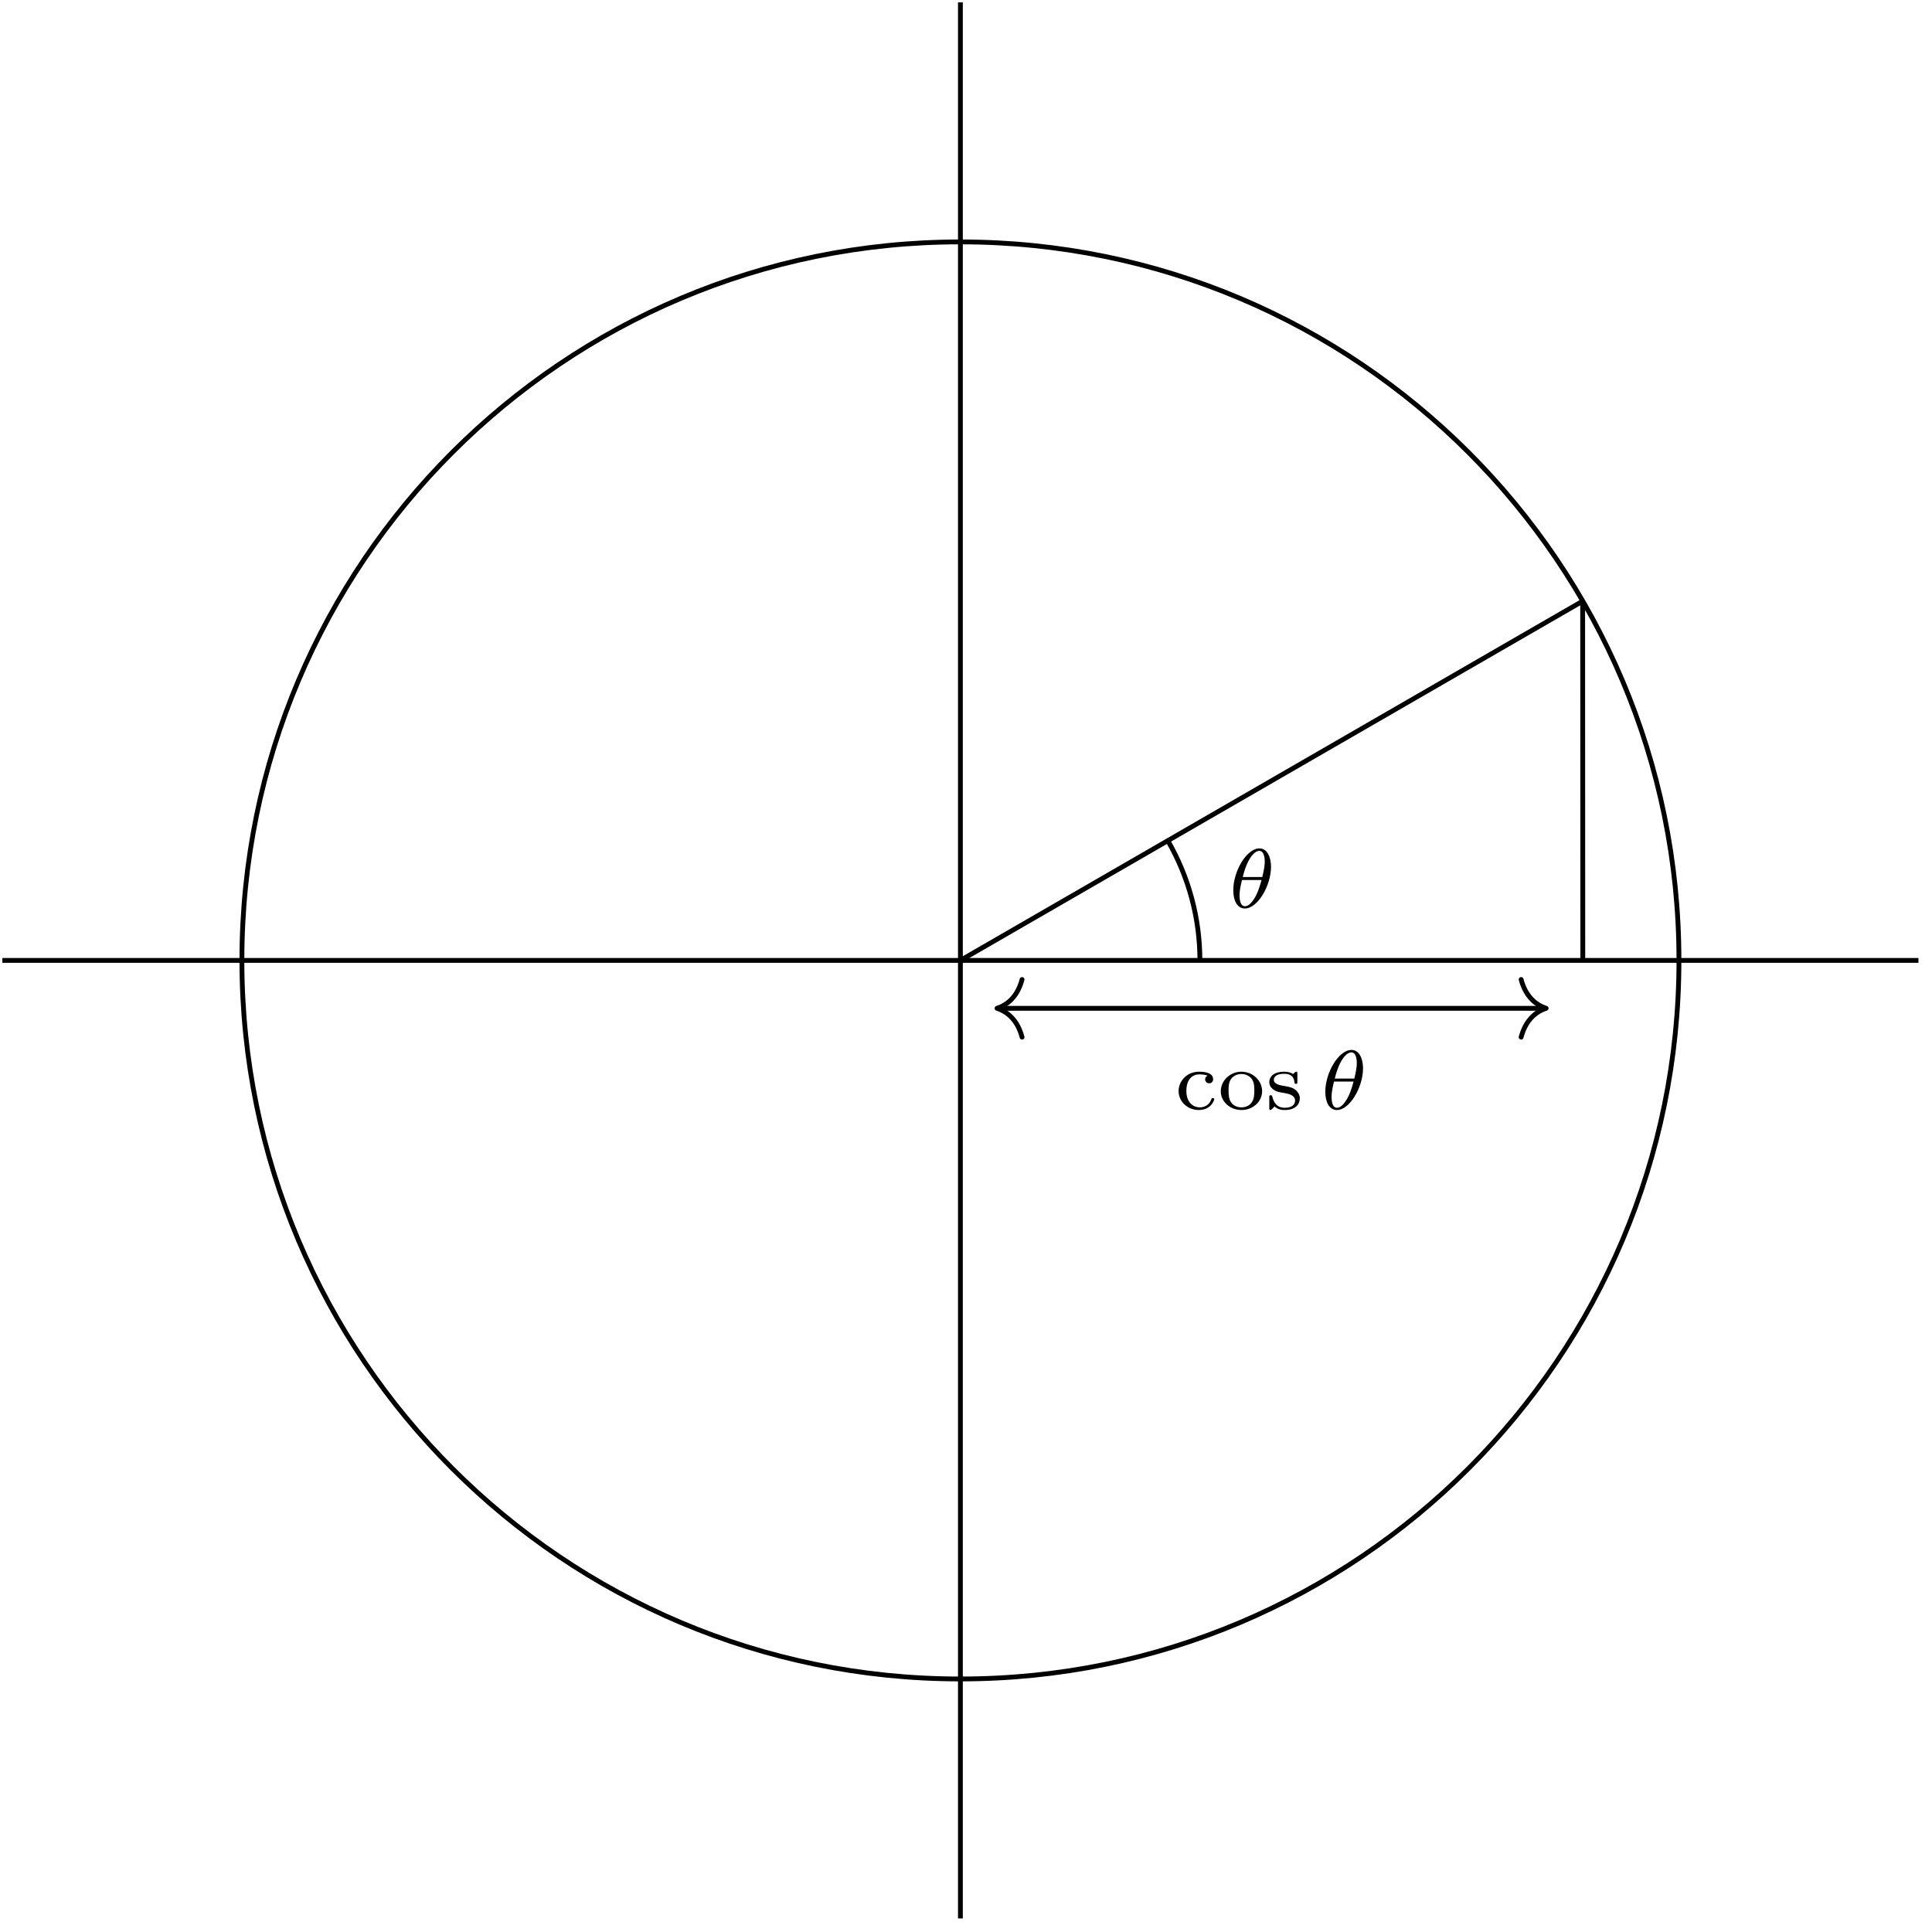
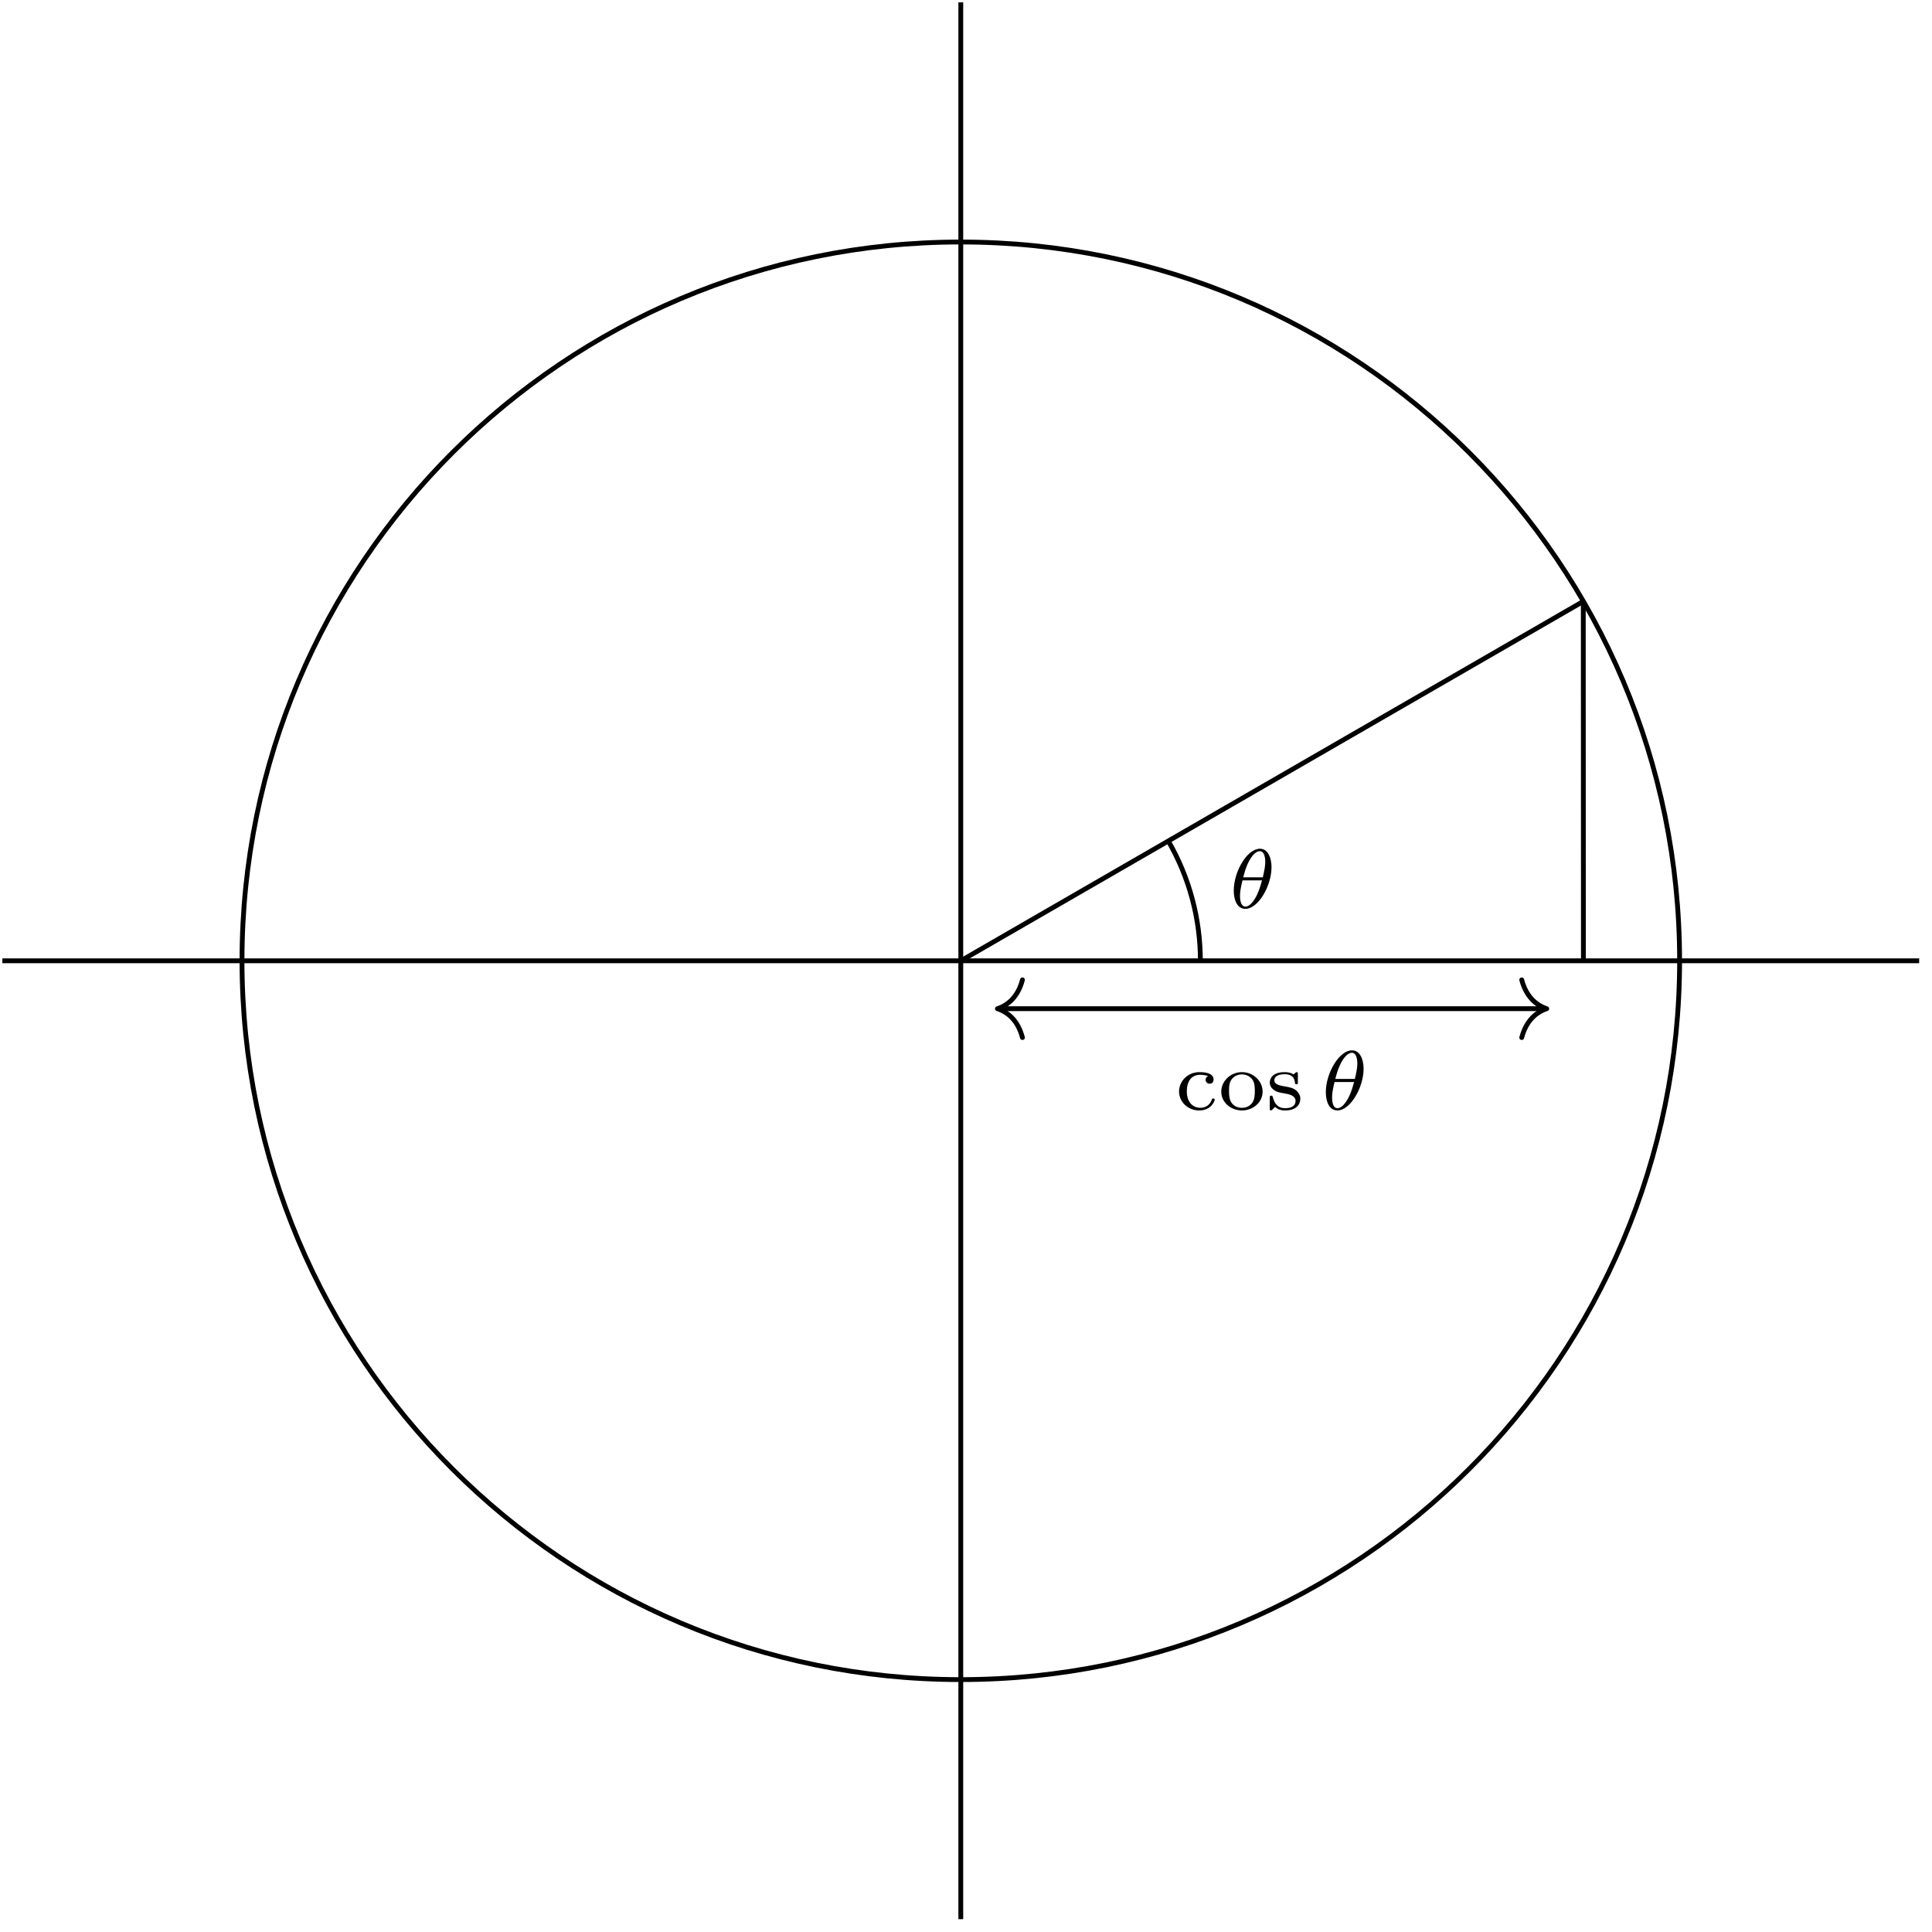
- <svg xmlns="http://www.w3.org/2000/svg" width="300pt" height="300pt" viewBox="0 0 300 300" version="1.1">
+ <svg xmlns="http://www.w3.org/2000/svg" width="300px" height="300px" viewBox="0 0 300 300" version="1.1">
  <defs>
    <clipPath id="clip1">
-       <path d="M 0 148 L 298.27 148 L 298.27 150 L 0 150 Z M 0 148 " />
+       <path d="M 0 148 L 298.387 148 L 298.387 150 L 0 150 Z M 0 148 " />
    </clipPath>
    <clipPath id="clip2">
-       <path d="M 148 0 L 150 0 L 150 298.27 L 148 298.27 Z M 148 0 " />
+       <path d="M 148 0 L 150 0 L 150 298.387 L 148 298.387 Z M 148 0 " />
    </clipPath>
  </defs>
  <g id="surface1">
    <g clip-path="url(#clip1)" clip-rule="nonzero">
-       <path style="fill:none;stroke-width:0.399;stroke-linecap:butt;stroke-linejoin:miter;stroke:rgb(0%,0%,0%);stroke-opacity:1;stroke-miterlimit:10;" d="M -79.373 0.001 L 79.37 0.001 " transform="matrix(1.874271,0,0,-1.874271,149.1338,149.1338)" />
+       <path style="fill:none;stroke-width:0.399;stroke-linecap:butt;stroke-linejoin:miter;stroke:rgb(0%,0%,0%);stroke-opacity:1;stroke-miterlimit:10;" d="M -79.373 0 L 79.368 0 " transform="matrix(1.875001,0,0,-1.875001,149.1919,149.1919)" />
    </g>
    <g clip-path="url(#clip2)" clip-rule="nonzero">
-       <path style="fill:none;stroke-width:0.399;stroke-linecap:butt;stroke-linejoin:miter;stroke:rgb(0%,0%,0%);stroke-opacity:1;stroke-miterlimit:10;" d="M -0.001 -79.37 L -0.001 79.373 " transform="matrix(1.874271,0,0,-1.874271,149.1338,149.1338)" />
+       <path style="fill:none;stroke-width:0.399;stroke-linecap:butt;stroke-linejoin:miter;stroke:rgb(0%,0%,0%);stroke-opacity:1;stroke-miterlimit:10;" d="M -0 -79.368 L -0 79.373 " transform="matrix(1.875001,0,0,-1.875001,149.1919,149.1919)" />
    </g>
-     <path style="fill:none;stroke-width:0.399;stroke-linecap:butt;stroke-linejoin:miter;stroke:rgb(0%,0%,0%);stroke-opacity:1;stroke-miterlimit:10;" d="M 59.529 0.001 C 59.529 32.876 32.877 59.528 -0.001 59.528 C -32.876 59.528 -59.528 32.876 -59.528 0.001 C -59.528 -32.877 -32.876 -59.529 -0.001 -59.529 C 32.877 -59.529 59.529 -32.877 59.529 0.001 Z M 59.529 0.001 " transform="matrix(1.874271,0,0,-1.874271,149.1338,149.1338)" />
-     <path style="fill:none;stroke-width:0.399;stroke-linecap:butt;stroke-linejoin:miter;stroke:rgb(0%,0%,0%);stroke-opacity:1;stroke-miterlimit:10;" d="M -0.001 0.001 L 51.551 29.766 " transform="matrix(1.874271,0,0,-1.874271,149.1338,149.1338)" />
-     <path style="fill:none;stroke-width:0.399;stroke-linecap:butt;stroke-linejoin:miter;stroke:rgb(0%,0%,0%);stroke-opacity:1;stroke-miterlimit:10;" d="M 51.551 29.766 L 51.563 0.001 " transform="matrix(1.874271,0,0,-1.874271,149.1338,149.1338)" />
-     <path style="fill:none;stroke-width:0.399;stroke-linecap:butt;stroke-linejoin:miter;stroke:rgb(0%,0%,0%);stroke-opacity:1;stroke-miterlimit:10;" d="M 19.841 0.001 C 19.841 3.483 18.926 6.903 17.183 9.921 " transform="matrix(1.874271,0,0,-1.874271,149.1338,149.1338)" />
-     <path style=" stroke:none;fill-rule:nonzero;fill:rgb(0%,0%,0%);fill-opacity:1;" d="M 197.363 134.594 C 197.363 133.207 196.832 131.738 195.566 131.738 C 193.594 131.738 191.504 135.242 191.504 138.242 C 191.504 139.805 192.094 141.07 193.301 141.07 C 195.301 141.07 197.363 137.508 197.363 134.594 Z M 192.977 136.184 C 193.652 133.355 194.773 132.121 195.539 132.121 C 196.391 132.121 196.391 133.562 196.391 133.828 C 196.391 134.328 196.273 135.094 196.008 136.184 Z M 195.891 136.652 C 195.508 138.066 195.215 138.773 194.832 139.422 C 194.418 140.098 193.887 140.719 193.328 140.719 C 192.594 140.719 192.477 139.715 192.477 139.008 C 192.477 138.156 192.738 137.125 192.859 136.652 Z M 195.891 136.652 " />
-     <path style="fill:none;stroke-width:0.399;stroke-linecap:butt;stroke-linejoin:miter;stroke:rgb(0%,0%,0%);stroke-opacity:1;stroke-miterlimit:10;" d="M 3.232 -3.968 L 48.327 -3.968 " transform="matrix(1.874271,0,0,-1.874271,149.1338,149.1338)" />
-     <path style="fill:none;stroke-width:0.399;stroke-linecap:round;stroke-linejoin:round;stroke:rgb(0%,0%,0%);stroke-opacity:1;stroke-miterlimit:10;" d="M -2.072 2.389 C -1.694 0.956 -0.85 0.276 0.002 -0.001 C -0.85 -0.28 -1.694 -0.956 -2.072 -2.389 " transform="matrix(-1.874271,0,0,1.874271,154.8205,156.5723)" />
-     <path style="fill:none;stroke-width:0.399;stroke-linecap:round;stroke-linejoin:round;stroke:rgb(0%,0%,0%);stroke-opacity:1;stroke-miterlimit:10;" d="M -2.075 2.389 C -1.693 0.956 -0.849 0.28 -0.001 0.001 C -0.849 -0.276 -1.693 -0.956 -2.075 -2.389 " transform="matrix(1.874271,0,0,-1.874271,240.0879,156.5723)" />
-     <path style=" stroke:none;fill-rule:nonzero;fill:rgb(0%,0%,0%);fill-opacity:1;" d="M 187.516 167.035 C 187.281 167.121 187.133 167.328 187.133 167.594 C 187.133 167.945 187.398 168.211 187.754 168.211 C 188.105 168.211 188.371 168.004 188.371 167.562 C 188.371 166.414 186.574 166.414 186.191 166.414 C 184.25 166.414 183.012 167.918 183.012 169.418 C 183.012 171.066 184.426 172.363 186.133 172.363 C 188.074 172.363 188.547 170.832 188.547 170.684 C 188.547 170.508 188.371 170.508 188.312 170.508 C 188.137 170.508 188.137 170.566 188.074 170.742 C 187.781 171.539 187.105 171.949 186.281 171.949 C 185.398 171.949 184.219 171.305 184.219 169.418 C 184.219 167.742 185.016 166.828 186.25 166.828 C 186.398 166.828 187.047 166.828 187.516 167.035 Z M 187.516 167.035 " />
-     <path style=" stroke:none;fill-rule:nonzero;fill:rgb(0%,0%,0%);fill-opacity:1;" d="M 195.98 169.449 C 195.98 167.828 194.566 166.414 192.77 166.414 C 190.977 166.414 189.562 167.828 189.562 169.449 C 189.562 171.066 191.004 172.363 192.77 172.363 C 194.539 172.363 195.98 171.066 195.98 169.449 Z M 192.77 171.949 C 192.301 171.949 191.594 171.805 191.152 171.156 C 190.797 170.625 190.77 169.949 190.77 169.332 C 190.77 168.77 190.77 168.004 191.238 167.445 C 191.562 167.062 192.094 166.77 192.77 166.77 C 193.535 166.77 194.098 167.152 194.391 167.562 C 194.742 168.062 194.773 168.711 194.773 169.332 C 194.773 169.977 194.742 170.656 194.359 171.184 C 194.008 171.688 193.418 171.949 192.77 171.949 Z M 192.77 171.949 " />
-     <path style=" stroke:none;fill-rule:nonzero;fill:rgb(0%,0%,0%);fill-opacity:1;" d="M 201.453 166.77 C 201.453 166.535 201.453 166.414 201.273 166.414 C 201.215 166.414 201.188 166.414 201.012 166.562 C 200.98 166.594 200.863 166.711 200.773 166.77 C 200.391 166.504 199.891 166.414 199.422 166.414 C 197.535 166.414 197.094 167.387 197.094 168.035 C 197.094 168.477 197.27 168.801 197.594 169.066 C 198.094 169.508 198.594 169.594 199.391 169.715 C 200.039 169.832 201.098 170.035 201.098 170.891 C 201.098 171.422 200.746 172.012 199.508 172.012 C 198.242 172.012 197.801 171.184 197.566 170.301 C 197.508 170.125 197.508 170.066 197.328 170.066 C 197.094 170.066 197.094 170.156 197.094 170.418 L 197.094 172.039 C 197.094 172.246 197.094 172.363 197.27 172.363 C 197.387 172.363 197.652 172.098 197.918 171.805 C 198.477 172.363 199.184 172.363 199.508 172.363 C 201.188 172.363 201.836 171.449 201.836 170.539 C 201.836 170.035 201.598 169.656 201.273 169.332 C 200.773 168.859 200.156 168.77 199.715 168.684 C 198.656 168.508 197.801 168.359 197.801 167.652 C 197.801 167.238 198.152 166.738 199.422 166.738 C 200.922 166.738 200.98 167.801 201.012 168.152 C 201.039 168.301 201.188 168.301 201.246 168.301 C 201.453 168.301 201.453 168.211 201.453 167.977 Z M 201.453 166.77 " />
-     <path style=" stroke:none;fill-rule:nonzero;fill:rgb(0%,0%,0%);fill-opacity:1;" d="M 211.652 165.887 C 211.652 164.5 211.125 163.031 209.859 163.031 C 207.887 163.031 205.793 166.535 205.793 169.535 C 205.793 171.098 206.383 172.363 207.59 172.363 C 209.594 172.363 211.652 168.801 211.652 165.887 Z M 207.266 167.477 C 207.945 164.648 209.062 163.414 209.828 163.414 C 210.684 163.414 210.684 164.855 210.684 165.121 C 210.684 165.621 210.566 166.387 210.301 167.477 Z M 210.184 167.945 C 209.801 169.359 209.504 170.066 209.121 170.715 C 208.711 171.391 208.18 172.012 207.621 172.012 C 206.883 172.012 206.766 171.008 206.766 170.301 C 206.766 169.449 207.031 168.418 207.148 167.945 Z M 210.184 167.945 " />
+     <path style="fill:none;stroke-width:0.399;stroke-linecap:butt;stroke-linejoin:miter;stroke:rgb(0%,0%,0%);stroke-opacity:1;stroke-miterlimit:10;" d="M 59.529 0 C 59.529 32.875 32.877 59.527 -0 59.527 C -32.875 59.527 -59.527 32.875 -59.527 0 C -59.527 -32.877 -32.875 -59.529 -0 -59.529 C 32.877 -59.529 59.529 -32.877 59.529 0 Z M 59.529 0 " transform="matrix(1.875001,0,0,-1.875001,149.1919,149.1919)" />
+     <path style="fill:none;stroke-width:0.399;stroke-linecap:butt;stroke-linejoin:miter;stroke:rgb(0%,0%,0%);stroke-opacity:1;stroke-miterlimit:10;" d="M -0 0 L 51.552 29.765 " transform="matrix(1.875001,0,0,-1.875001,149.1919,149.1919)" />
+     <path style="fill:none;stroke-width:0.399;stroke-linecap:butt;stroke-linejoin:miter;stroke:rgb(0%,0%,0%);stroke-opacity:1;stroke-miterlimit:10;" d="M 51.552 29.765 L 51.562 0 " transform="matrix(1.875001,0,0,-1.875001,149.1919,149.1919)" />
+     <path style="fill:none;stroke-width:0.399;stroke-linecap:butt;stroke-linejoin:miter;stroke:rgb(0%,0%,0%);stroke-opacity:1;stroke-miterlimit:10;" d="M 19.841 0 C 19.841 3.484 18.927 6.904 17.183 9.921 " transform="matrix(1.875001,0,0,-1.875001,149.1919,149.1919)" />
+     <path style=" stroke:none;fill-rule:nonzero;fill:rgb(0%,0%,0%);fill-opacity:1;" d="M 197.441 134.645 C 197.441 133.262 196.91 131.789 195.645 131.789 C 193.668 131.789 191.578 135.293 191.578 138.297 C 191.578 139.859 192.168 141.125 193.375 141.125 C 195.379 141.125 197.441 137.562 197.441 134.645 Z M 193.051 136.234 C 193.727 133.406 194.848 132.172 195.613 132.172 C 196.469 132.172 196.469 133.613 196.469 133.879 C 196.469 134.379 196.352 135.145 196.086 136.234 Z M 195.965 136.707 C 195.582 138.121 195.289 138.828 194.906 139.477 C 194.492 140.152 193.965 140.773 193.402 140.773 C 192.668 140.773 192.551 139.77 192.551 139.062 C 192.551 138.211 192.816 137.18 192.934 136.707 Z M 195.965 136.707 " />
+     <path style="fill:none;stroke-width:0.399;stroke-linecap:butt;stroke-linejoin:miter;stroke:rgb(0%,0%,0%);stroke-opacity:1;stroke-miterlimit:10;" d="M 3.233 -3.966 L 48.327 -3.966 " transform="matrix(1.875001,0,0,-1.875001,149.1919,149.1919)" />
+     <path style="fill:none;stroke-width:0.399;stroke-linecap:round;stroke-linejoin:round;stroke:rgb(0%,0%,0%);stroke-opacity:1;stroke-miterlimit:10;" d="M -2.072 2.389 C -1.695 0.956 -0.851 0.277 0.001 -0.002 C -0.851 -0.282 -1.695 -0.957 -2.072 -2.39 " transform="matrix(-1.875001,0,0,1.875001,154.8808,156.6333)" />
+     <path style="fill:none;stroke-width:0.399;stroke-linecap:round;stroke-linejoin:round;stroke:rgb(0%,0%,0%);stroke-opacity:1;stroke-miterlimit:10;" d="M -2.074 2.39 C -1.693 0.957 -0.849 0.282 -0.001 0.002 C -0.849 -0.277 -1.693 -0.956 -2.074 -2.389 " transform="matrix(1.875001,0,0,-1.875001,240.1814,156.6333)" />
+     <path style=" stroke:none;fill-rule:nonzero;fill:rgb(0%,0%,0%);fill-opacity:1;" d="M 187.59 167.098 C 187.355 167.188 187.207 167.395 187.207 167.66 C 187.207 168.012 187.473 168.277 187.824 168.277 C 188.18 168.277 188.445 168.07 188.445 167.629 C 188.445 166.48 186.648 166.48 186.266 166.48 C 184.32 166.48 183.082 167.984 183.082 169.484 C 183.082 171.133 184.496 172.43 186.207 172.43 C 188.148 172.43 188.621 170.898 188.621 170.75 C 188.621 170.574 188.445 170.574 188.387 170.574 C 188.207 170.574 188.207 170.633 188.148 170.809 C 187.855 171.605 187.176 172.02 186.352 172.02 C 185.469 172.02 184.289 171.371 184.289 169.484 C 184.289 167.805 185.086 166.895 186.324 166.895 C 186.469 166.895 187.117 166.895 187.59 167.098 Z M 187.59 167.098 " />
+     <path style=" stroke:none;fill-rule:nonzero;fill:rgb(0%,0%,0%);fill-opacity:1;" d="M 196.059 169.516 C 196.059 167.895 194.645 166.48 192.848 166.48 C 191.051 166.48 189.637 167.895 189.637 169.516 C 189.637 171.133 191.078 172.43 192.848 172.43 C 194.613 172.43 196.059 171.133 196.059 169.516 Z M 192.848 172.02 C 192.375 172.02 191.668 171.871 191.227 171.223 C 190.871 170.691 190.844 170.016 190.844 169.395 C 190.844 168.836 190.844 168.07 191.316 167.512 C 191.641 167.129 192.168 166.832 192.848 166.832 C 193.613 166.832 194.172 167.215 194.465 167.629 C 194.82 168.129 194.848 168.777 194.848 169.395 C 194.848 170.043 194.82 170.723 194.438 171.254 C 194.082 171.754 193.496 172.02 192.848 172.02 Z M 192.848 172.02 " />
+     <path style=" stroke:none;fill-rule:nonzero;fill:rgb(0%,0%,0%);fill-opacity:1;" d="M 201.531 166.832 C 201.531 166.598 201.531 166.48 201.352 166.48 C 201.293 166.48 201.266 166.48 201.09 166.629 C 201.059 166.656 200.941 166.773 200.852 166.832 C 200.469 166.57 199.969 166.48 199.496 166.48 C 197.613 166.48 197.172 167.453 197.172 168.102 C 197.172 168.543 197.348 168.867 197.672 169.133 C 198.172 169.574 198.672 169.66 199.469 169.781 C 200.117 169.898 201.176 170.102 201.176 170.957 C 201.176 171.488 200.824 172.078 199.586 172.078 C 198.32 172.078 197.879 171.254 197.641 170.367 C 197.582 170.191 197.582 170.133 197.406 170.133 C 197.172 170.133 197.172 170.223 197.172 170.484 L 197.172 172.105 C 197.172 172.312 197.172 172.43 197.348 172.43 C 197.465 172.43 197.73 172.164 197.996 171.871 C 198.555 172.43 199.262 172.43 199.586 172.43 C 201.266 172.43 201.914 171.516 201.914 170.605 C 201.914 170.102 201.676 169.719 201.352 169.395 C 200.852 168.926 200.234 168.836 199.793 168.75 C 198.73 168.57 197.879 168.426 197.879 167.719 C 197.879 167.305 198.23 166.805 199.496 166.805 C 201 166.805 201.059 167.863 201.09 168.219 C 201.117 168.367 201.266 168.367 201.324 168.367 C 201.531 168.367 201.531 168.277 201.531 168.043 Z M 201.531 166.832 " />
+     <path style=" stroke:none;fill-rule:nonzero;fill:rgb(0%,0%,0%);fill-opacity:1;" d="M 211.738 165.949 C 211.738 164.566 211.207 163.094 209.941 163.094 C 207.965 163.094 205.875 166.598 205.875 169.602 C 205.875 171.164 206.465 172.43 207.672 172.43 C 209.676 172.43 211.738 168.867 211.738 165.949 Z M 207.348 167.539 C 208.023 164.715 209.145 163.477 209.91 163.477 C 210.766 163.477 210.766 164.918 210.766 165.184 C 210.766 165.684 210.648 166.449 210.383 167.539 Z M 210.262 168.012 C 209.879 169.426 209.586 170.133 209.203 170.781 C 208.789 171.457 208.262 172.078 207.699 172.078 C 206.965 172.078 206.848 171.074 206.848 170.367 C 206.848 169.516 207.113 168.484 207.23 168.012 Z M 210.262 168.012 " />
  </g>
</svg>
